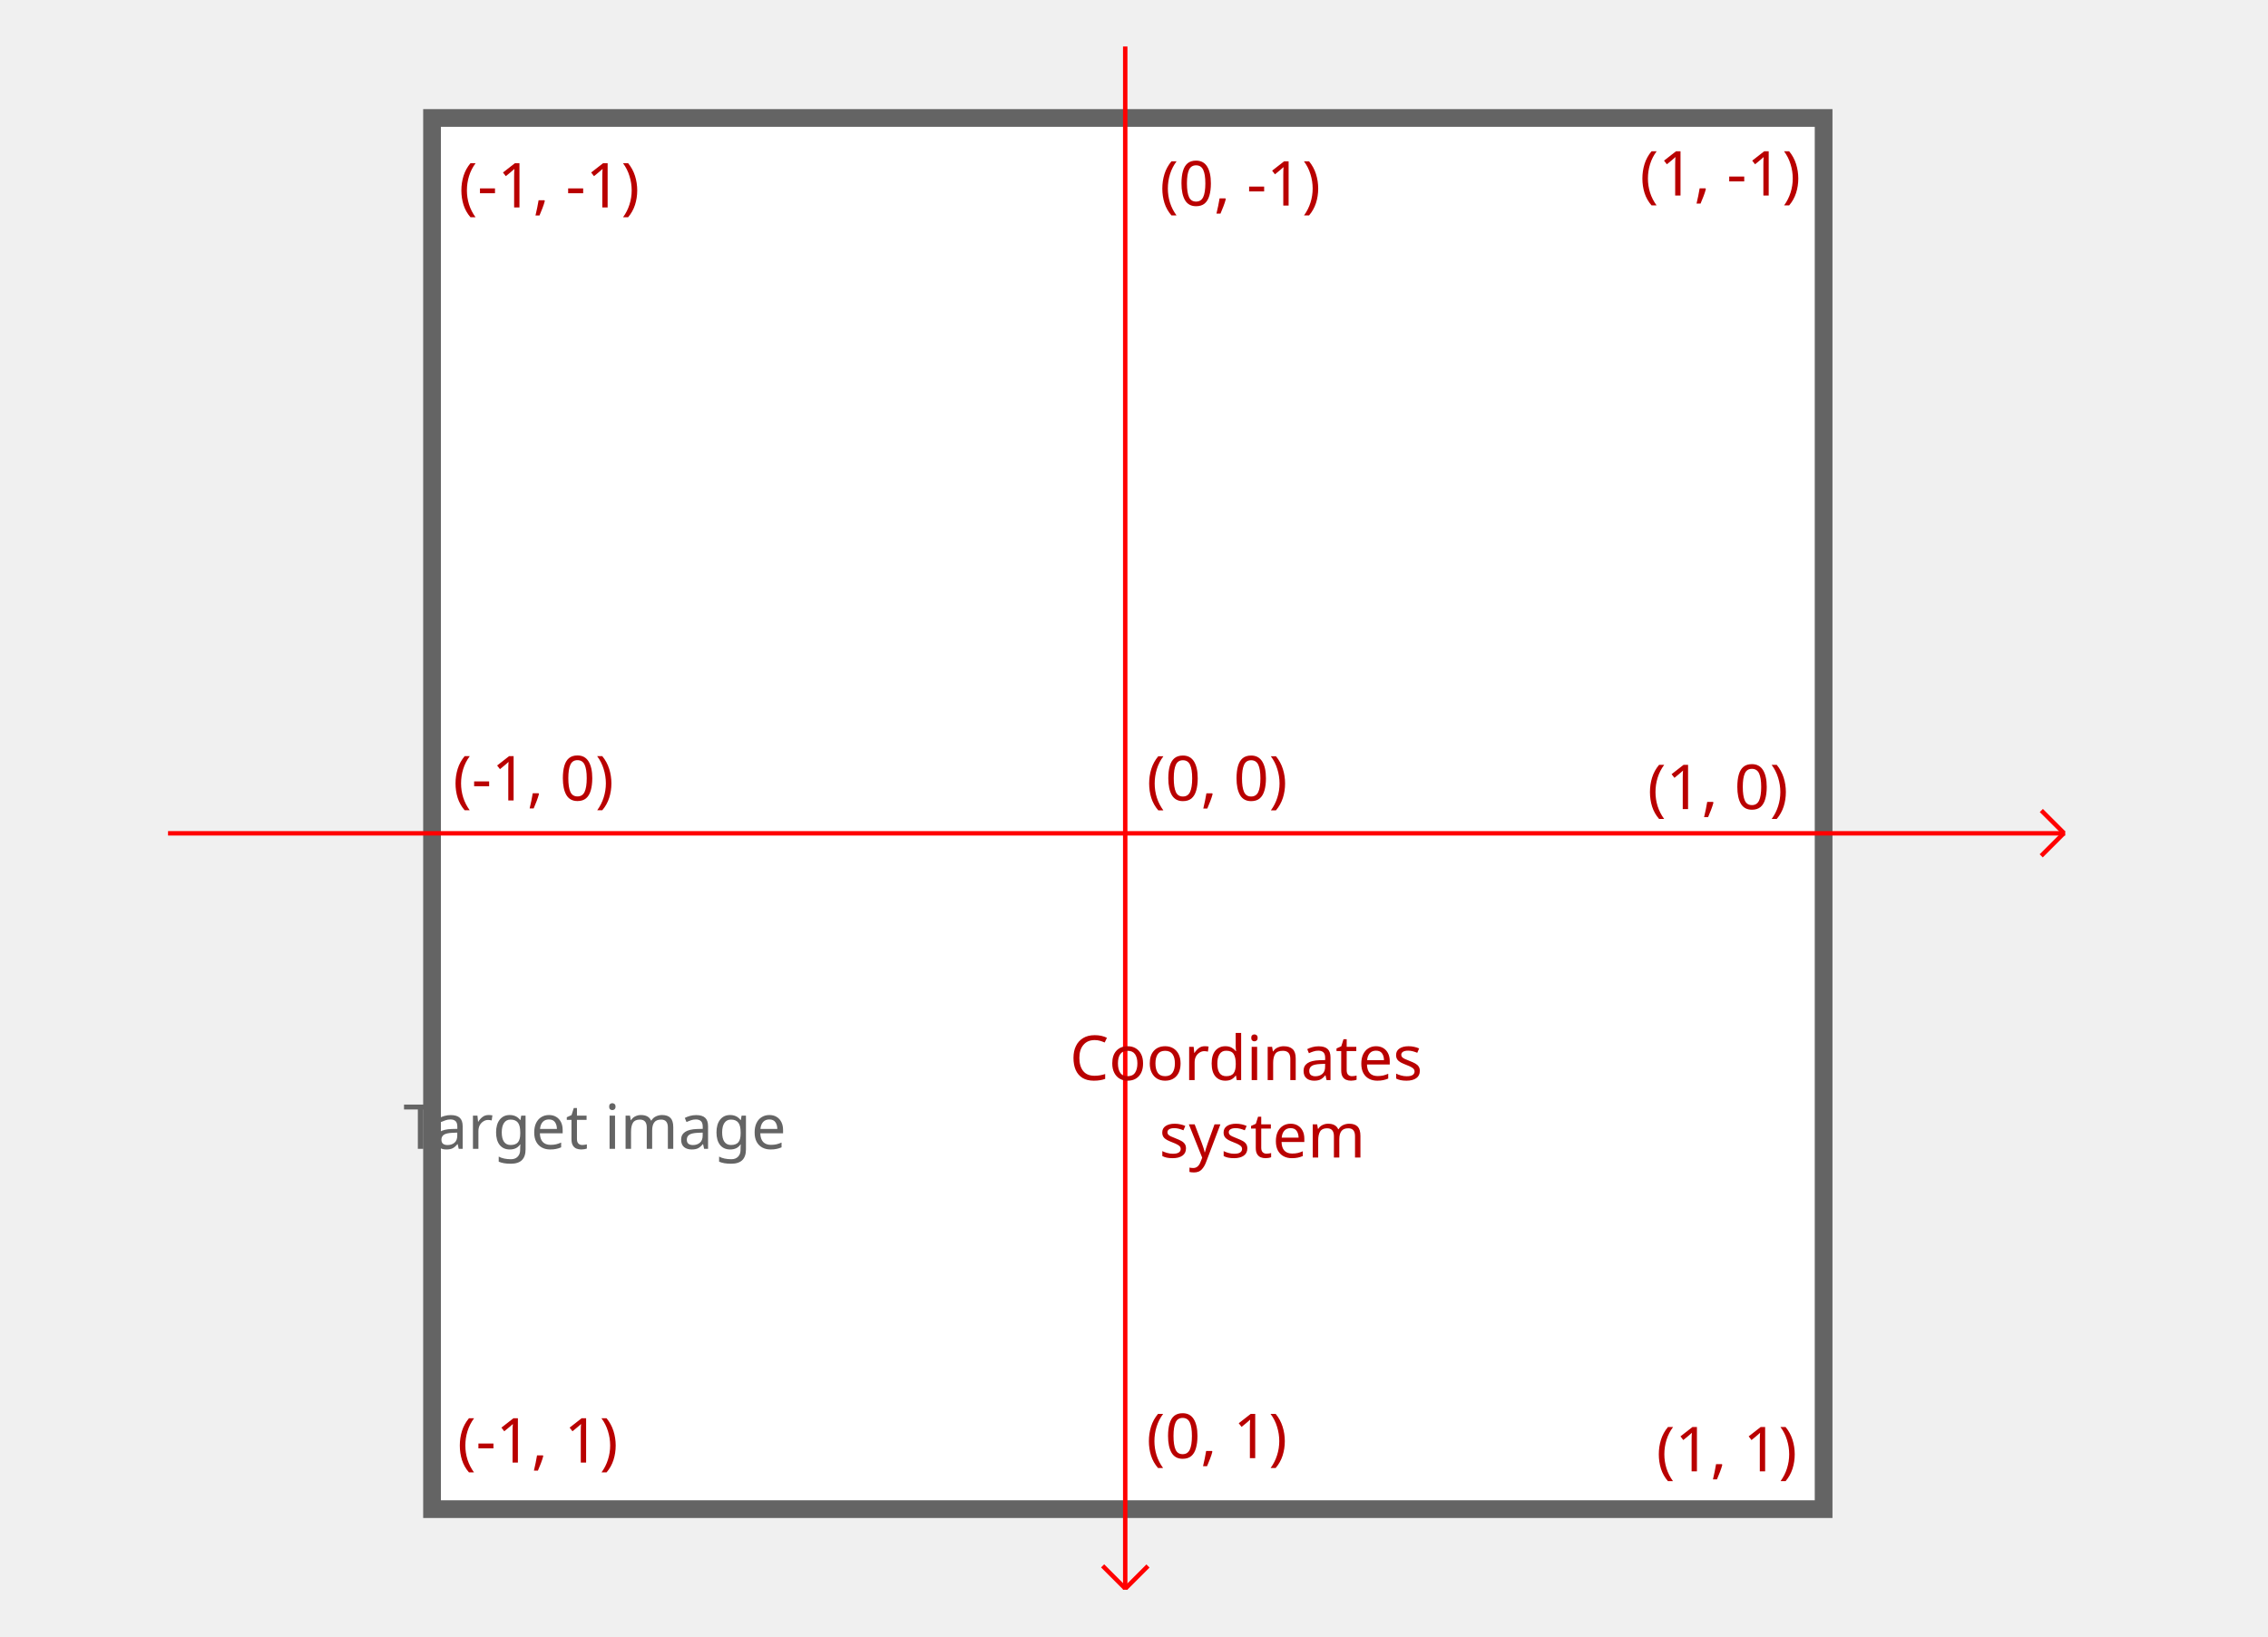
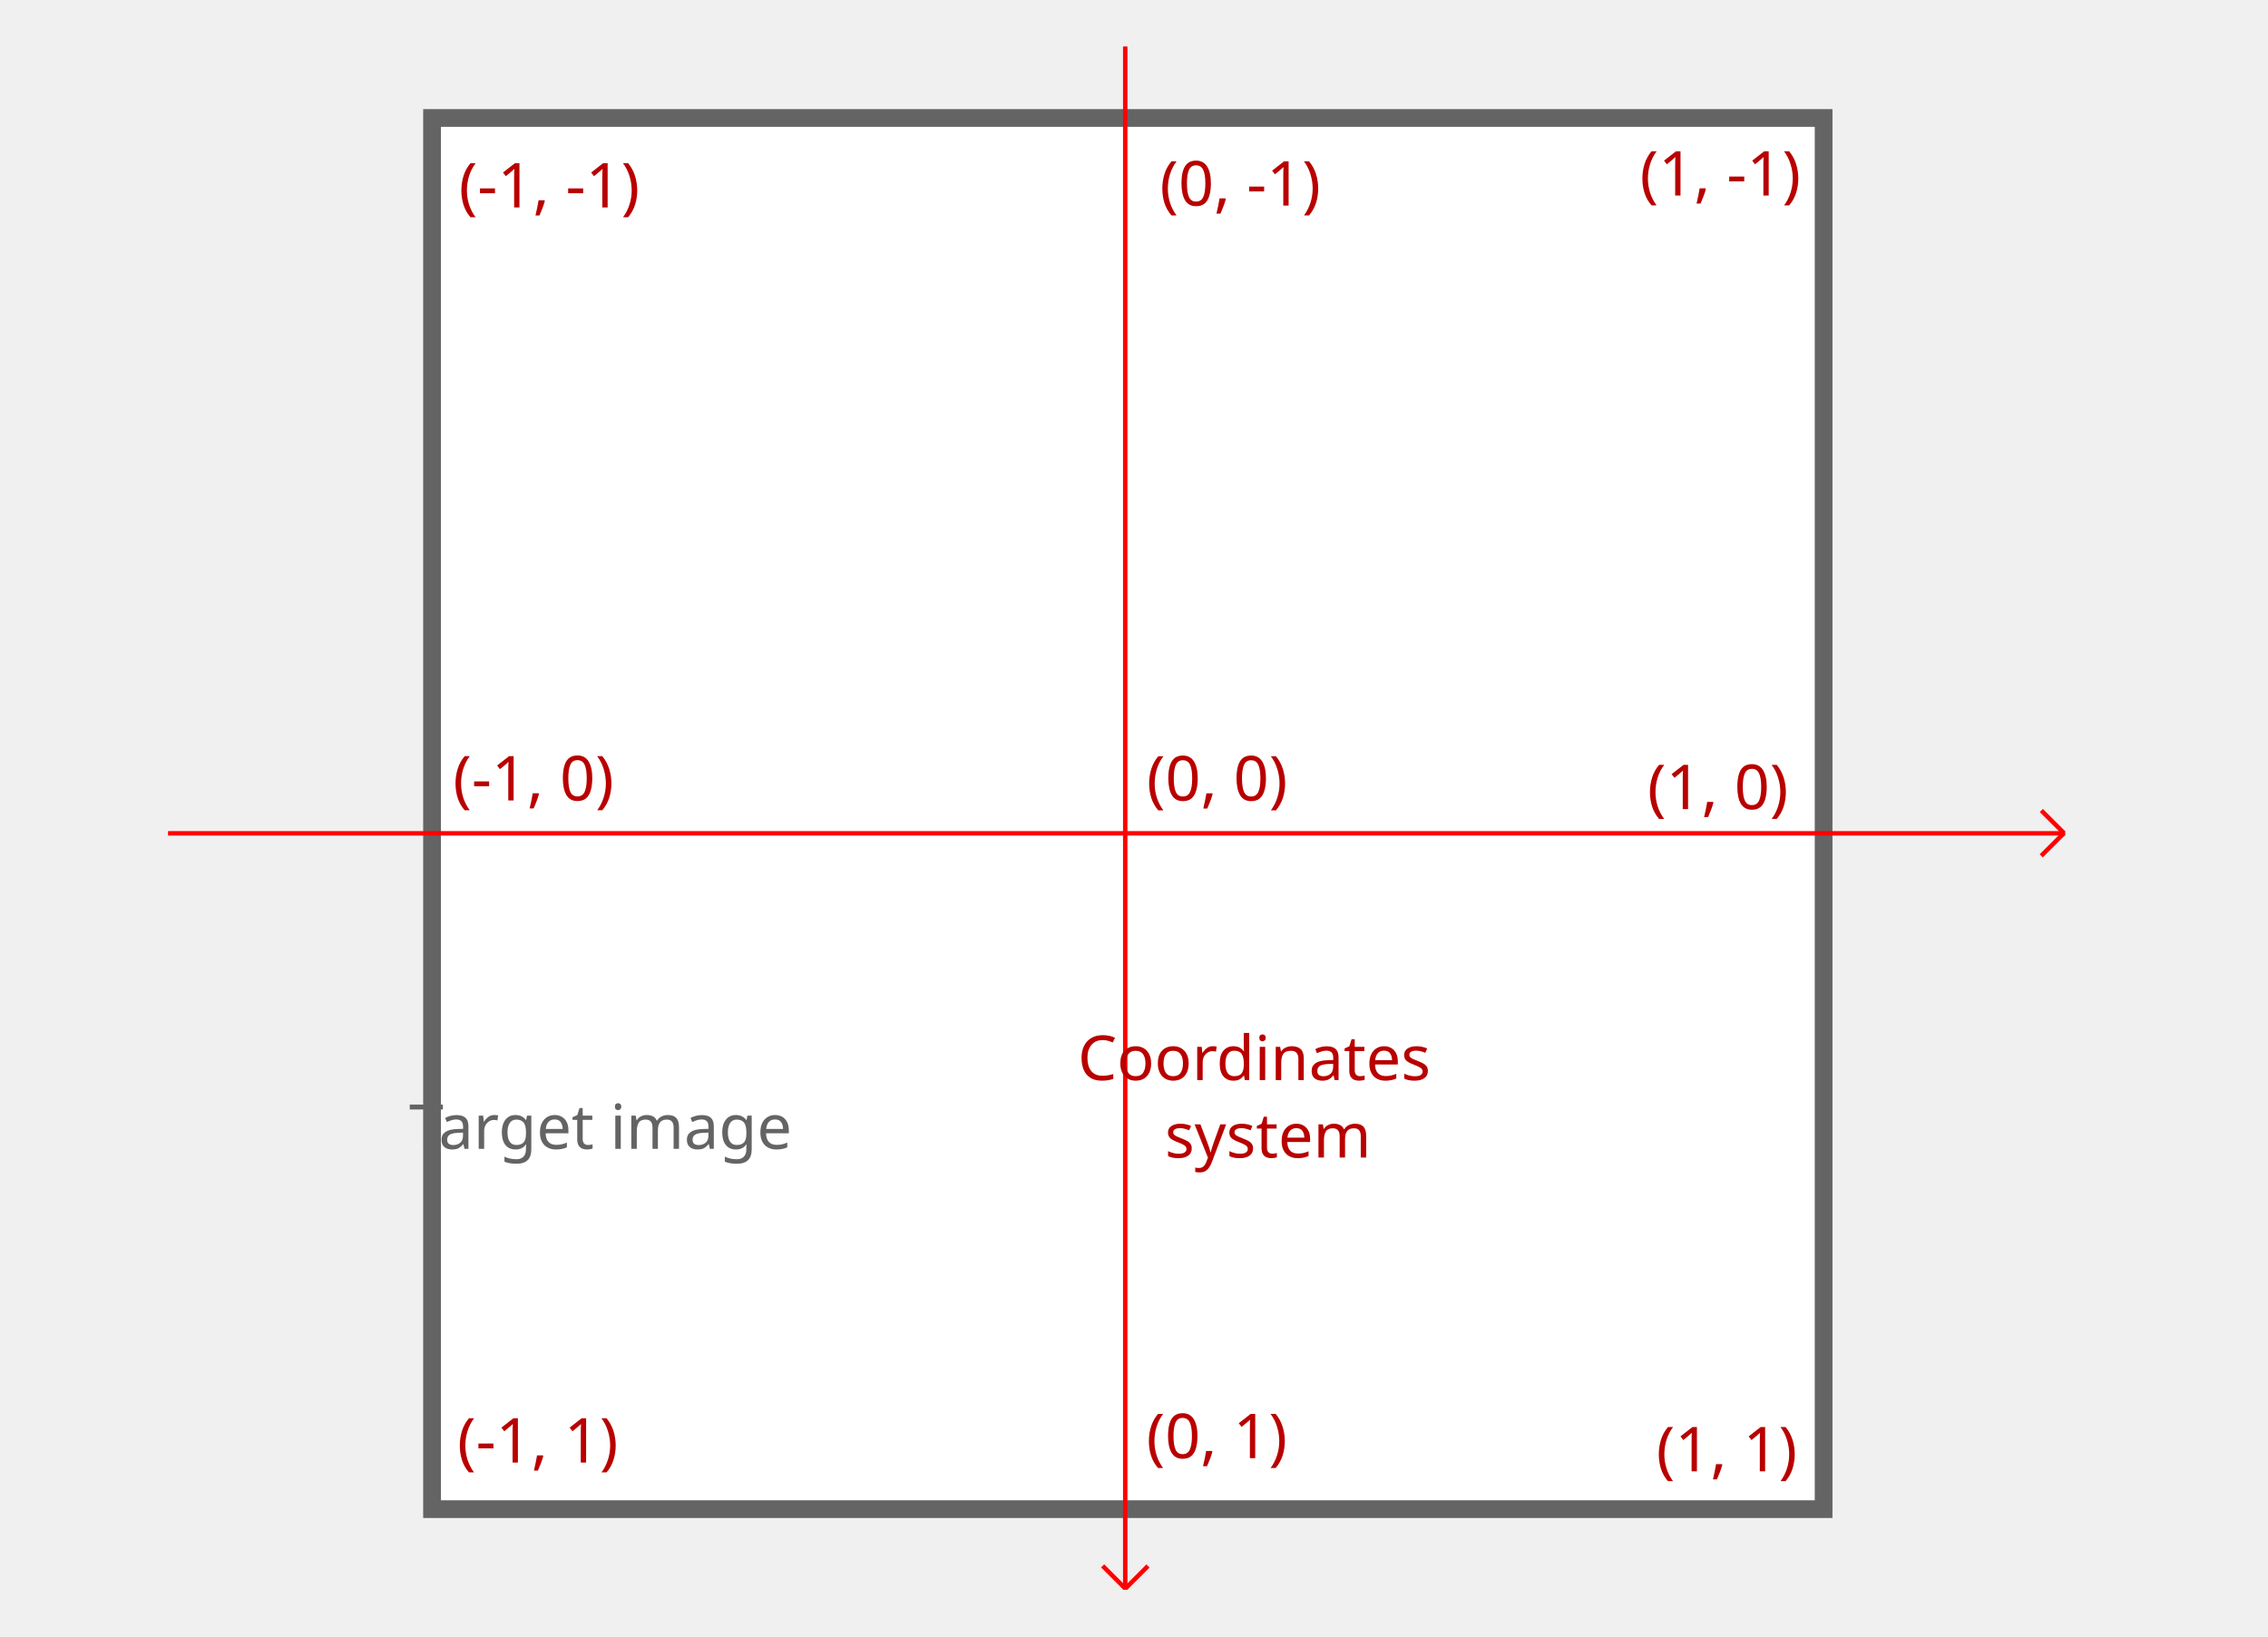
<svg xmlns="http://www.w3.org/2000/svg" width="512.013" height="369.503" id="svg3281" version="1.1">
  <defs id="defs3283" />
  <g id="layer1" transform="translate(-90.35445,-277.197)">
    <rect style="color:#000000;fill:#ffffff;fill-opacity:1;fill-rule:nonzero;stroke:#646464;stroke-width:4;stroke-linecap:butt;stroke-linejoin:miter;stroke-miterlimit:4;stroke-opacity:1;stroke-dasharray:none;stroke-dashoffset:0;marker:none;visibility:visible;display:inline;overflow:visible;enable-background:accumulate" id="rect4059" width="314.157" height="314.157" x="187.888" y="303.839" />
-     <text xml:space="preserve" style="font-size:14px;font-style:normal;font-weight:normal;text-align:center;line-height:125%;letter-spacing:0px;word-spacing:0px;text-anchor:middle;fill:#646464;fill-opacity:1;stroke:none;font-family:Sans" x="233.731" y="536.638" id="text4061">
-       <tspan x="233.731" y="536.638" id="tspan4163">Target image</tspan>
+     <text xml:space="preserve" style="font-style:normal;font-weight:normal;line-height:0%;font-family:sans-serif;text-align:center;letter-spacing:0px;word-spacing:0px;text-anchor:middle;fill:#646464;fill-opacity:1;stroke:none" x="233.731" y="536.638" id="text4061">
+       <tspan x="233.731" y="536.638" id="tspan4163" style="font-size:14px;line-height:1.25;font-family:sans-serif">Target image</tspan>
    </text>
    <path style="fill:none;stroke:#ff0000;stroke-width:1px;stroke-linecap:butt;stroke-linejoin:miter;stroke-opacity:1" d="m 128.289,465.382 428.305,0" id="path4065" />
    <path style="fill:none;stroke:#ff0000;stroke-width:1px;stroke-linecap:butt;stroke-linejoin:miter;stroke-opacity:1" d="m 344.381,287.697 0,348.503" id="path4067" />
-     <text xml:space="preserve" style="font-size:14px;font-style:normal;font-weight:normal;text-align:center;line-height:125%;letter-spacing:0px;word-spacing:0px;text-anchor:middle;fill:#b90000;fill-opacity:1;stroke:none;font-family:Sans" x="384.416" y="521.103" id="text4069">
-       <tspan id="tspan4071" x="384.416" y="521.103">Coordinates</tspan>
-       <tspan x="384.416" y="538.603" id="tspan4073">system</tspan>
+     <text xml:space="preserve" style="font-style:normal;font-weight:normal;line-height:0%;font-family:sans-serif;text-align:center;letter-spacing:0px;word-spacing:0px;text-anchor:middle;fill:#b90000;fill-opacity:1;stroke:none" x="384.416" y="521.103" id="text4069">
+       <tspan id="tspan4071" x="384.416" y="521.103" style="font-size:14px;line-height:1.25;font-family:sans-serif">Coordinates</tspan>
+       <tspan x="384.416" y="538.603" id="tspan4073" style="font-size:14px;line-height:1.25;font-family:sans-serif">system</tspan>
    </text>
-     <text xml:space="preserve" style="font-size:14px;font-style:normal;font-weight:normal;line-height:125%;letter-spacing:0px;word-spacing:0px;fill:#b90000;fill-opacity:1;stroke:none;font-family:Sans" x="193.949" y="324.042" id="text4075">
-       <tspan id="tspan4077" x="193.949" y="324.042">(-1, -1)</tspan>
+     <text xml:space="preserve" style="font-style:normal;font-weight:normal;line-height:0%;font-family:sans-serif;letter-spacing:0px;word-spacing:0px;fill:#b90000;fill-opacity:1;stroke:none" x="193.949" y="324.042" id="text4075">
+       <tspan id="tspan4077" x="193.949" y="324.042" style="font-size:14px;line-height:1.25;font-family:sans-serif">(-1, -1)</tspan>
    </text>
-     <text xml:space="preserve" style="font-size:14px;font-style:normal;font-weight:normal;line-height:125%;letter-spacing:0px;word-spacing:0px;fill:#b90000;fill-opacity:1;stroke:none;font-family:Sans" x="352.19" y="323.625" id="text4075-1">
-       <tspan id="tspan4077-7" x="352.19" y="323.625">(0, -1)</tspan>
+     <text xml:space="preserve" style="font-style:normal;font-weight:normal;line-height:0%;font-family:sans-serif;letter-spacing:0px;word-spacing:0px;fill:#b90000;fill-opacity:1;stroke:none" x="352.19" y="323.625" id="text4075-1">
+       <tspan id="tspan4077-7" x="352.19" y="323.625" style="font-size:14px;line-height:1.25;font-family:sans-serif">(0, -1)</tspan>
    </text>
-     <text xml:space="preserve" style="font-size:14px;font-style:normal;font-weight:normal;line-height:125%;letter-spacing:0px;word-spacing:0px;fill:#b90000;fill-opacity:1;stroke:none;font-family:Sans" x="460.572" y="321.359" id="text4075-4">
-       <tspan id="tspan4077-0" x="460.572" y="321.359">(1, -1)</tspan>
+     <text xml:space="preserve" style="font-style:normal;font-weight:normal;line-height:0%;font-family:sans-serif;letter-spacing:0px;word-spacing:0px;fill:#b90000;fill-opacity:1;stroke:none" x="460.572" y="321.359" id="text4075-4">
+       <tspan id="tspan4077-0" x="460.572" y="321.359" style="font-size:14px;line-height:1.25;font-family:sans-serif">(1, -1)</tspan>
    </text>
-     <text xml:space="preserve" style="font-size:14px;font-style:normal;font-weight:normal;line-height:125%;letter-spacing:0px;word-spacing:0px;fill:#b90000;fill-opacity:1;stroke:none;font-family:Sans" x="462.276" y="459.914" id="text4075-9">
-       <tspan id="tspan4077-4" x="462.276" y="459.914">(1, 0)</tspan>
+     <text xml:space="preserve" style="font-style:normal;font-weight:normal;line-height:0%;font-family:sans-serif;letter-spacing:0px;word-spacing:0px;fill:#b90000;fill-opacity:1;stroke:none" x="462.276" y="459.914" id="text4075-9">
+       <tspan id="tspan4077-4" x="462.276" y="459.914" style="font-size:14px;line-height:1.25;font-family:sans-serif">(1, 0)</tspan>
    </text>
-     <text xml:space="preserve" style="font-size:14px;font-style:normal;font-weight:normal;line-height:125%;letter-spacing:0px;word-spacing:0px;fill:#b90000;fill-opacity:1;stroke:none;font-family:Sans" x="349.22" y="457.975" id="text4075-8">
-       <tspan id="tspan4077-8" x="349.22" y="457.975">(0, 0)</tspan>
+     <text xml:space="preserve" style="font-style:normal;font-weight:normal;line-height:0%;font-family:sans-serif;letter-spacing:0px;word-spacing:0px;fill:#b90000;fill-opacity:1;stroke:none" x="349.22" y="457.975" id="text4075-8">
+       <tspan id="tspan4077-8" x="349.22" y="457.975" style="font-size:14px;line-height:1.25;font-family:sans-serif">(0, 0)</tspan>
    </text>
-     <text xml:space="preserve" style="font-size:14px;font-style:normal;font-weight:normal;line-height:125%;letter-spacing:0px;word-spacing:0px;fill:#b90000;fill-opacity:1;stroke:none;font-family:Sans" x="192.627" y="457.955" id="text4075-2">
-       <tspan id="tspan4077-45" x="192.627" y="457.955">(-1, 0)</tspan>
+     <text xml:space="preserve" style="font-style:normal;font-weight:normal;line-height:0%;font-family:sans-serif;letter-spacing:0px;word-spacing:0px;fill:#b90000;fill-opacity:1;stroke:none" x="192.627" y="457.955" id="text4075-2">
+       <tspan id="tspan4077-45" x="192.627" y="457.955" style="font-size:14px;line-height:1.25;font-family:sans-serif">(-1, 0)</tspan>
    </text>
-     <text xml:space="preserve" style="font-size:14px;font-style:normal;font-weight:normal;line-height:125%;letter-spacing:0px;word-spacing:0px;fill:#b90000;fill-opacity:1;stroke:none;font-family:Sans" x="193.596" y="607.478" id="text4075-5">
-       <tspan id="tspan4077-1" x="193.596" y="607.478">(-1, 1)</tspan>
+     <text xml:space="preserve" style="font-style:normal;font-weight:normal;line-height:0%;font-family:sans-serif;letter-spacing:0px;word-spacing:0px;fill:#b90000;fill-opacity:1;stroke:none" x="193.596" y="607.478" id="text4075-5">
+       <tspan id="tspan4077-1" x="193.596" y="607.478" style="font-size:14px;line-height:1.25;font-family:sans-serif">(-1, 1)</tspan>
    </text>
-     <text xml:space="preserve" style="font-size:14px;font-style:normal;font-weight:normal;line-height:125%;letter-spacing:0px;word-spacing:0px;fill:#b90000;fill-opacity:1;stroke:none;font-family:Sans" x="349.16" y="606.488" id="text4075-7">
-       <tspan id="tspan4077-11" x="349.16" y="606.488">(0, 1)</tspan>
+     <text xml:space="preserve" style="font-style:normal;font-weight:normal;line-height:0%;font-family:sans-serif;letter-spacing:0px;word-spacing:0px;fill:#b90000;fill-opacity:1;stroke:none" x="349.16" y="606.488" id="text4075-7">
+       <tspan id="tspan4077-11" x="349.16" y="606.488" style="font-size:14px;line-height:1.25;font-family:sans-serif">(0, 1)</tspan>
    </text>
-     <text xml:space="preserve" style="font-size:14px;font-style:normal;font-weight:normal;line-height:125%;letter-spacing:0px;word-spacing:0px;fill:#b90000;fill-opacity:1;stroke:none;font-family:Sans" x="464.276" y="609.457" id="text4075-52">
-       <tspan id="tspan4077-76" x="464.276" y="609.457">(1, 1)</tspan>
+     <text xml:space="preserve" style="font-style:normal;font-weight:normal;line-height:0%;font-family:sans-serif;letter-spacing:0px;word-spacing:0px;fill:#b90000;fill-opacity:1;stroke:none" x="464.276" y="609.457" id="text4075-52">
+       <tspan id="tspan4077-76" x="464.276" y="609.457" style="font-size:14px;line-height:1.25;font-family:sans-serif">(1, 1)</tspan>
    </text>
    <path style="fill:none;stroke:#ff0000;stroke-width:1px;stroke-linecap:butt;stroke-linejoin:miter;stroke-opacity:1" d="m 344.313,635.841 -5.035,-5.035" id="path4709" />
    <path style="fill:none;stroke:#ff0000;stroke-width:1px;stroke-linecap:butt;stroke-linejoin:miter;stroke-opacity:1" d="m 344.478,635.872 5.035,-5.035" id="path4709-1" />
    <path style="fill:none;stroke:#ff0000;stroke-width:1px;stroke-linecap:butt;stroke-linejoin:miter;stroke-opacity:1" d="m 556.202,465.43 -5.035,5.035" id="path4709-2" />
    <path style="fill:none;stroke:#ff0000;stroke-width:1px;stroke-linecap:butt;stroke-linejoin:miter;stroke-opacity:1" d="m 556.234,465.266 -5.035,-5.035" id="path4709-1-0" />
  </g>
</svg>
